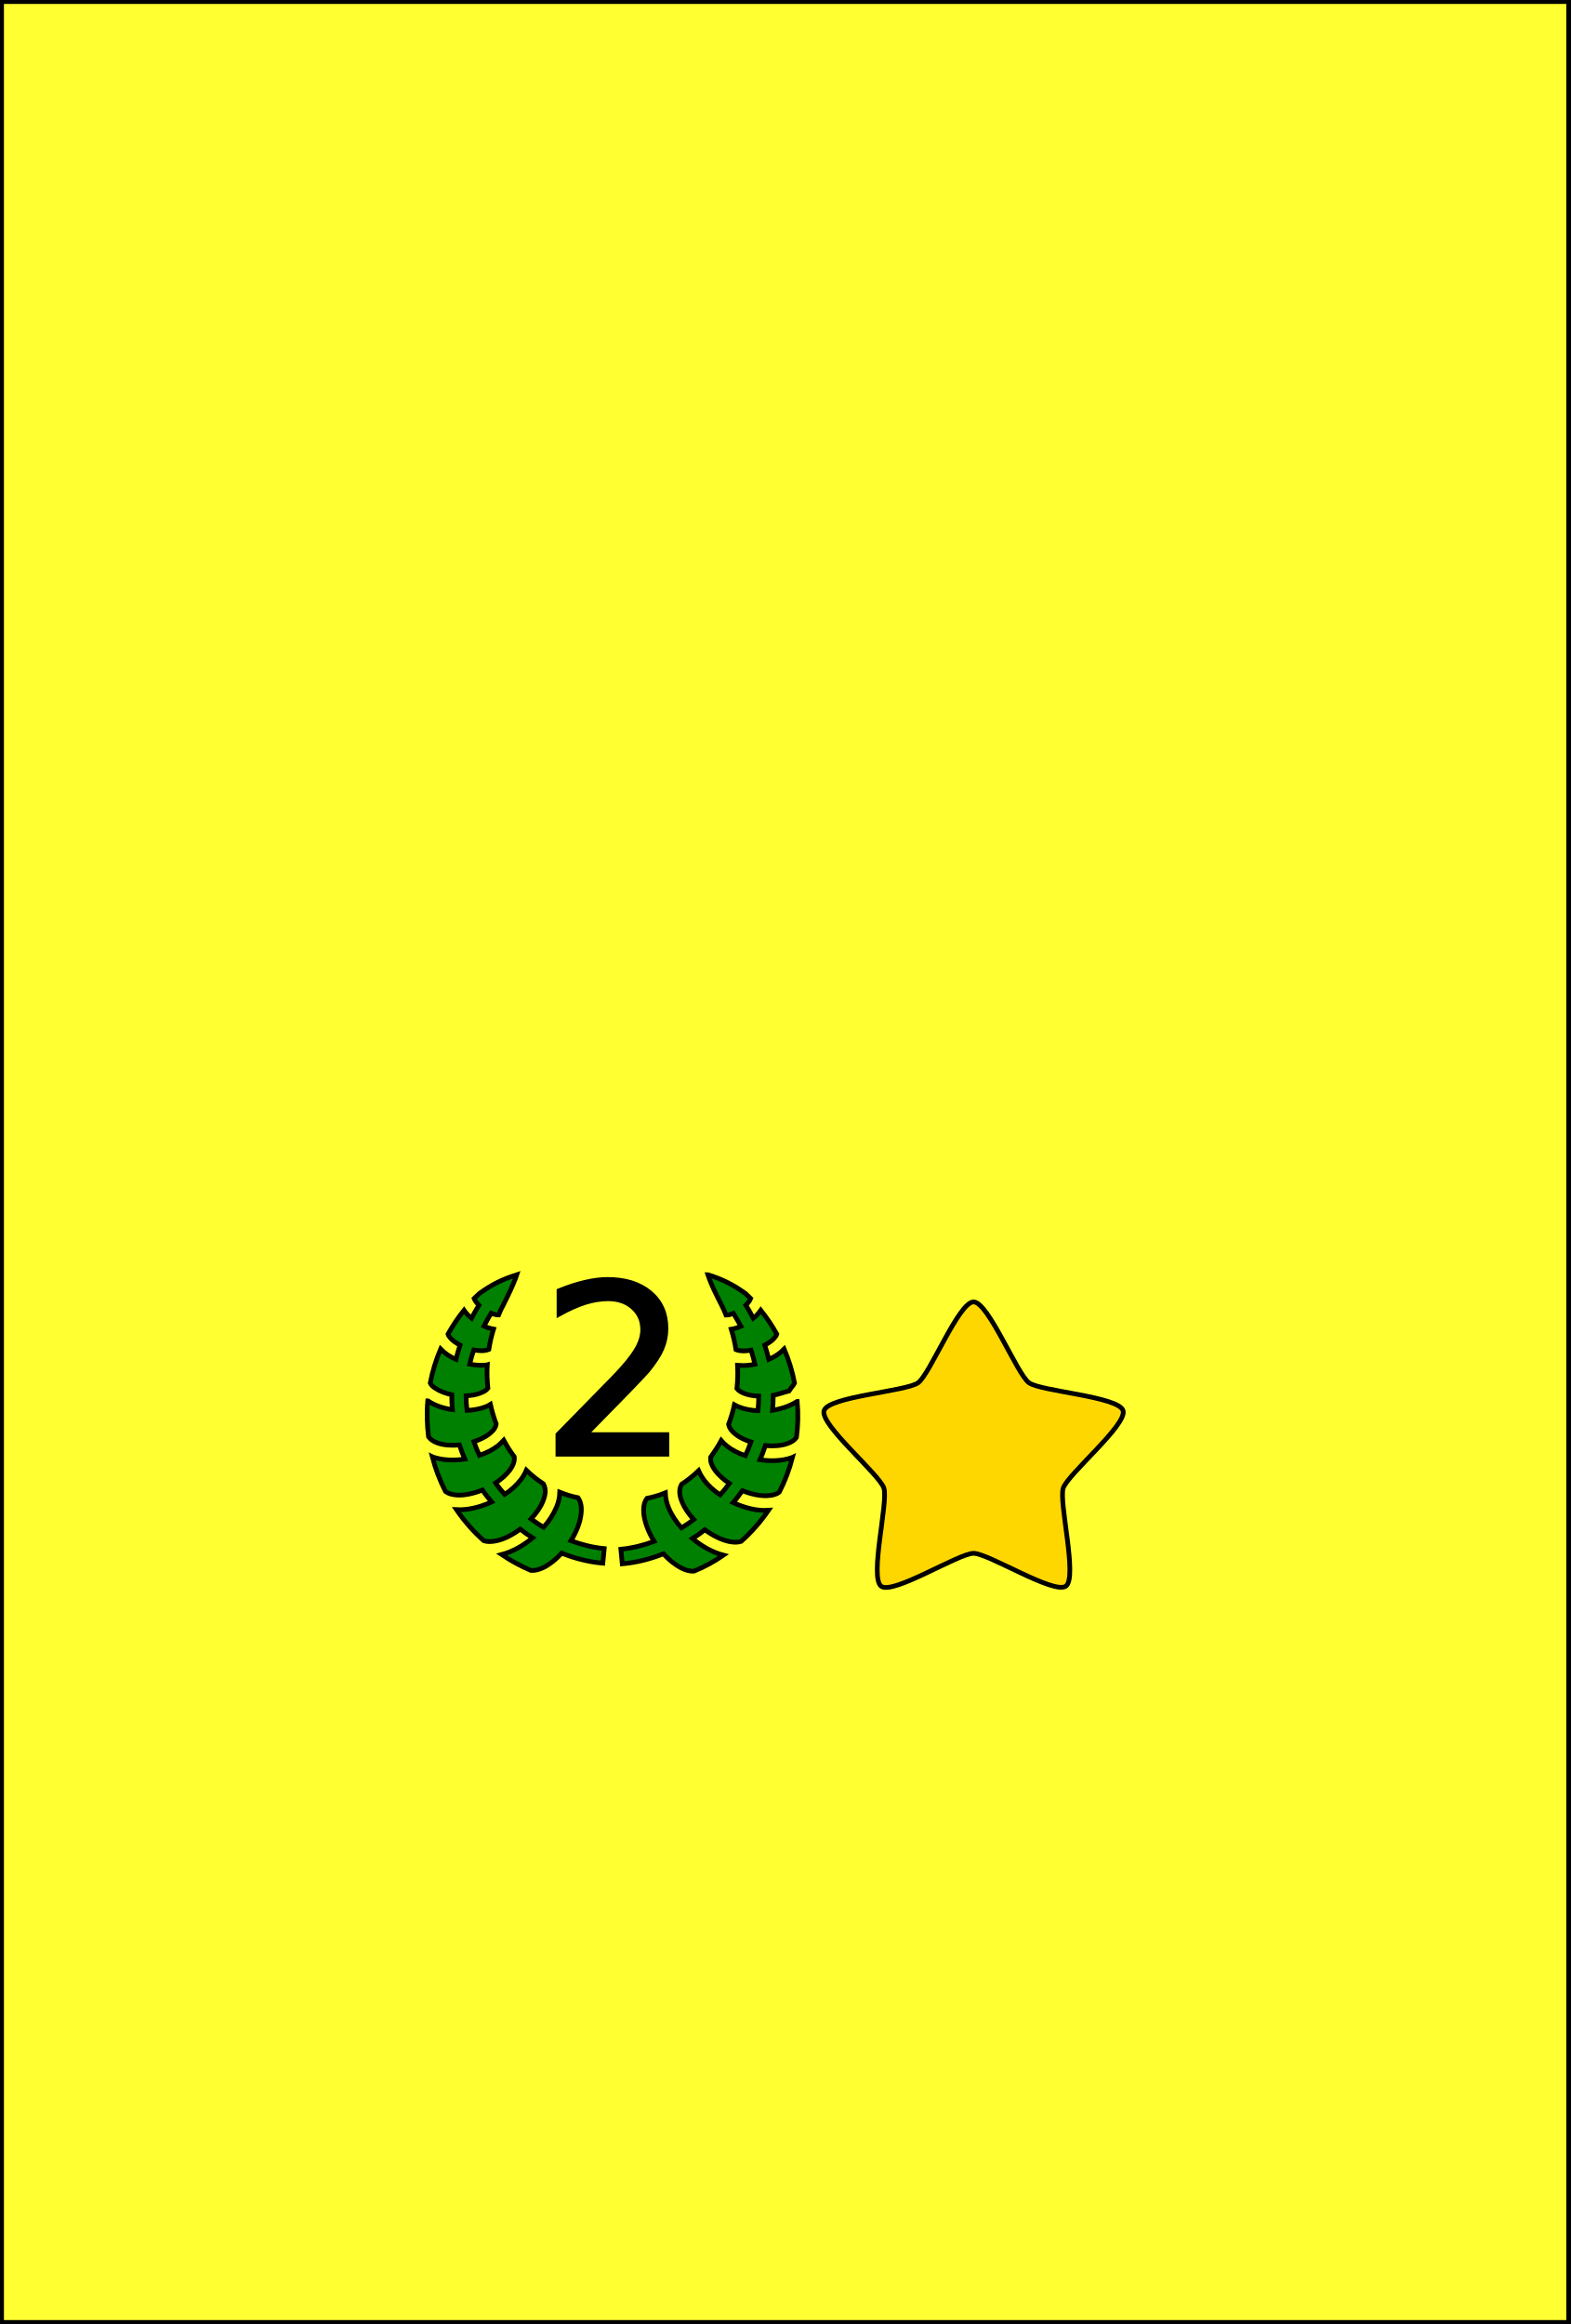
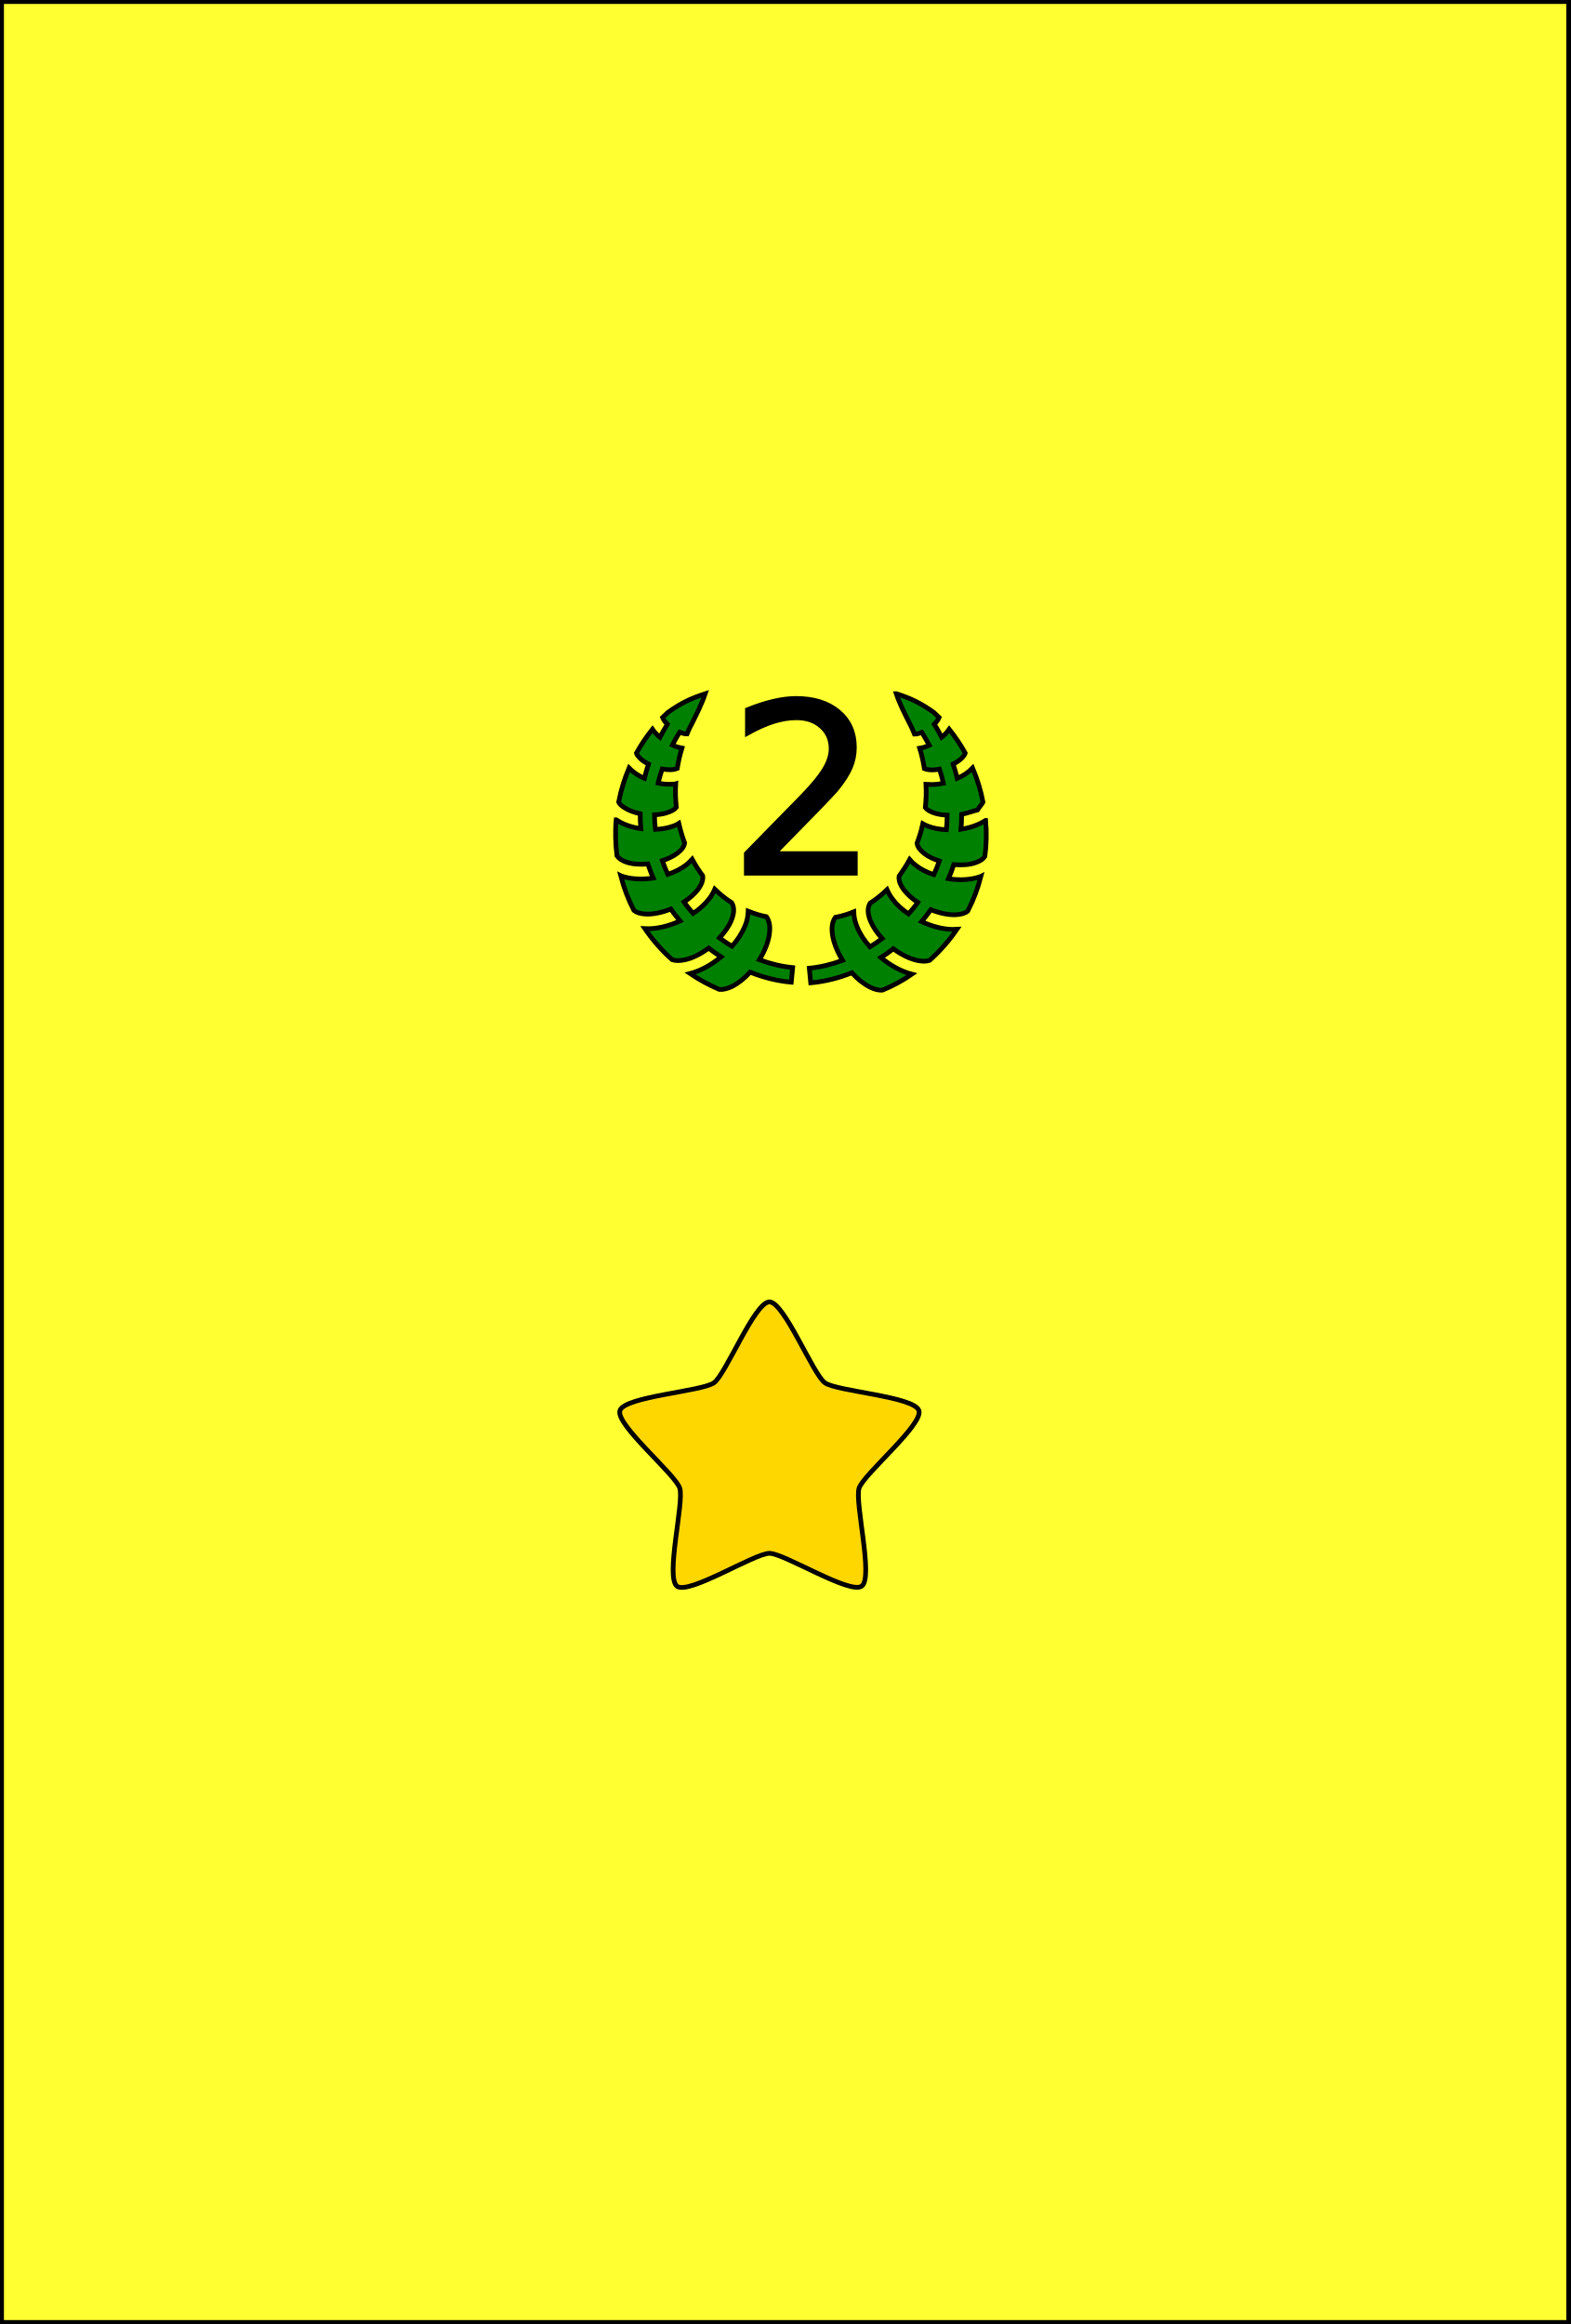
<svg xmlns="http://www.w3.org/2000/svg" height="148" width="100" viewbox="0 0 100 148">
  <rect x="0" y="0" height="148" width="100" style="fill:#ffff31;stroke:#000000;stroke-width:0.5px" />
-   <g transform="translate(27,80)">
+   <g transform="translate(39,43)">
    <path d="M 5.91,1.18 C 5.04,1.46 4.36,1.77 3.52,2.38 3.41,2.49 3.30,2.60 3.19,2.70 c 0.01,0.03 0.03,0.06 0.06,0.11 0.05,0.09 0.14,0.20 0.25,0.31 C 3.33,3.40 3.17,3.68 3.03,3.95 2.84,3.80 2.68,3.63 2.55,3.44 2.17,3.92 1.83,4.42 1.53,4.96 c 0.02,0.08 0.08,0.17 0.19,0.29 C 1.85,5.39 2.06,5.54 2.30,5.66 2.20,5.97 2.11,6.27 2.04,6.57 1.67,6.41 1.33,6.19 1.06,5.91 0.77,6.60 0.54,7.33 0.40,8.08 0.46,8.21 0.58,8.32 0.76,8.43 1.01,8.60 1.38,8.74 1.77,8.82 1.77,9.14 1.78,9.45 1.81,9.77 1.24,9.69 0.69,9.51 0.25,9.21 c 0,0 -0.01,0 -0.01,0 -0.07,0.78 -0.04,1.54 0.05,2.29 0.12,0.17 0.31,0.30 0.59,0.40 0.37,0.13 0.87,0.17 1.38,0.12 0.10,0.30 0.21,0.60 0.34,0.90 -0.70,0.10 -1.41,0.08 -2.02,-0.13 -0.02,-0.01 -0.03,-0.01 -0.05,-0.02 0.20,0.77 0.48,1.51 0.84,2.21 0.18,0.14 0.42,0.21 0.73,0.23 0.46,0.03 1.05,-0.09 1.62,-0.32 0.18,0.26 0.38,0.52 0.59,0.76 -0.73,0.33 -1.51,0.53 -2.24,0.49 0.50,0.73 1.08,1.39 1.74,1.98 0.21,0.07 0.46,0.07 0.77,0.01 0.48,-0.09 1.04,-0.37 1.55,-0.75 0,0 0,0 0,0 0.26,0.20 0.52,0.39 0.79,0.56 -0.60,0.49 -1.28,0.88 -1.97,1.06 0.58,0.39 1.20,0.73 1.86,1.01 0.25,0.02 0.51,-0.05 0.81,-0.19 0.38,-0.19 0.79,-0.51 1.15,-0.91 0.85,0.34 1.73,0.56 2.62,0.64 l 0.09,-0.93 c -0.71,-0.07 -1.42,-0.24 -2.12,-0.50 0.34,-0.55 0.58,-1.15 0.64,-1.67 0.06,-0.45 0,-0.80 -0.19,-1.07 -0.40,-0.08 -0.79,-0.20 -1.16,-0.35 -0.01,0.32 -0.08,0.65 -0.21,0.95 -0.19,0.45 -0.47,0.89 -0.82,1.28 C 7.34,17.10 7.08,16.92 6.82,16.73 7.15,16.37 7.42,15.99 7.57,15.62 7.76,15.16 7.78,14.80 7.60,14.49 7.21,14.24 6.85,13.95 6.52,13.63 6.43,13.84 6.31,14.05 6.17,14.23 5.89,14.59 5.54,14.91 5.14,15.17 4.94,14.94 4.74,14.70 4.56,14.44 4.91,14.21 5.22,13.94 5.43,13.67 5.68,13.34 5.79,13.05 5.75,12.77 5.50,12.44 5.28,12.09 5.08,11.72 4.96,11.85 4.83,11.98 4.70,12.08 4.36,12.34 3.96,12.54 3.53,12.68 3.40,12.40 3.28,12.11 3.18,11.81 3.55,11.69 3.88,11.53 4.13,11.34 4.41,11.13 4.57,10.92 4.60,10.68 4.45,10.29 4.33,9.87 4.23,9.44 4.14,9.50 4.04,9.54 3.95,9.58 3.57,9.73 3.16,9.80 2.74,9.82 2.70,9.51 2.68,9.20 2.68,8.89 3.03,8.87 3.35,8.82 3.60,8.71 3.83,8.63 3.98,8.53 4.07,8.41 4.02,7.92 4.00,7.43 4.03,6.92 c -0.03,0.01 -0.06,0.01 -0.10,0.01 C 3.60,6.97 3.26,6.94 2.91,6.87 2.98,6.57 3.07,6.27 3.17,5.97 3.41,6.01 3.64,6.03 3.83,6.01 3.96,5.99 4.06,5.97 4.13,5.94 4.20,5.49 4.30,5.06 4.43,4.64 4.22,4.60 4.01,4.54 3.82,4.45 3.96,4.18 4.11,3.90 4.28,3.63 c 0.12,0.05 0.23,0.08 0.33,0.10 0.06,0.01 0.10,0.01 0.14,0.01 C 4.84,3.51 4.95,3.29 5.07,3.07 5.36,2.48 5.68,1.86 5.91,1.18 Z m 12.17,0 c 0.23,0.68 0.55,1.30 0.85,1.89 0.11,0.22 0.22,0.44 0.31,0.68 0.04,0 0.08,-0.01 0.14,-0.01 0.10,-0.02 0.21,-0.05 0.33,-0.10 0.17,0.27 0.32,0.55 0.47,0.82 -0.20,0.09 -0.40,0.16 -0.61,0.19 0.13,0.42 0.23,0.85 0.30,1.30 0.07,0.03 0.17,0.06 0.30,0.07 0.19,0.02 0.42,0.01 0.66,-0.04 0.10,0.30 0.18,0.60 0.25,0.90 -0.34,0.07 -0.69,0.10 -1.01,0.07 -0.03,0 -0.07,-0.01 -0.10,-0.01 0.03,0.50 0.01,1.00 -0.04,1.49 0.09,0.12 0.24,0.22 0.47,0.31 0.25,0.10 0.57,0.16 0.92,0.17 0,0.31 -0.02,0.63 -0.05,0.93 -0.42,-0.02 -0.84,-0.09 -1.21,-0.24 -0.10,-0.04 -0.20,-0.09 -0.29,-0.14 -0.09,0.43 -0.22,0.84 -0.37,1.24 0.04,0.24 0.19,0.44 0.47,0.66 0.24,0.19 0.58,0.35 0.95,0.47 -0.10,0.30 -0.22,0.59 -0.35,0.87 -0.43,-0.14 -0.83,-0.34 -1.16,-0.60 -0.14,-0.11 -0.27,-0.23 -0.38,-0.36 -0.20,0.37 -0.43,0.72 -0.67,1.05 -0.04,0.28 0.07,0.57 0.32,0.90 0.21,0.27 0.51,0.54 0.87,0.78 -0.18,0.25 -0.38,0.50 -0.59,0.73 -0.40,-0.27 -0.75,-0.58 -1.02,-0.94 -0.14,-0.19 -0.26,-0.39 -0.35,-0.60 -0.33,0.32 -0.70,0.61 -1.08,0.86 -0.18,0.31 -0.16,0.68 0.03,1.14 0.15,0.36 0.41,0.75 0.74,1.11 -0.25,0.19 -0.51,0.37 -0.78,0.53 -0.35,-0.39 -0.64,-0.83 -0.82,-1.28 -0.13,-0.30 -0.20,-0.63 -0.21,-0.95 -0.37,0.15 -0.76,0.27 -1.17,0.35 -0.19,0.26 -0.25,0.61 -0.19,1.07 0.07,0.51 0.30,1.11 0.65,1.67 -0.70,0.26 -1.41,0.43 -2.12,0.50 l 0.09,0.93 c 0.89,-0.08 1.77,-0.30 2.62,-0.64 0.36,0.40 0.77,0.72 1.15,0.91 0.30,0.15 0.57,0.22 0.81,0.19 0.66,-0.27 1.28,-0.61 1.86,-1.01 -0.69,-0.18 -1.37,-0.56 -1.97,-1.06 0.27,-0.17 0.54,-0.36 0.79,-0.56 0.51,0.38 1.07,0.65 1.55,0.75 0.30,0.06 0.55,0.06 0.76,-0.01 0.66,-0.59 1.24,-1.25 1.74,-1.98 -0.73,0.05 -1.52,-0.15 -2.25,-0.49 0.21,-0.24 0.40,-0.50 0.59,-0.76 0.56,0.23 1.15,0.35 1.62,0.32 0.32,-0.02 0.56,-0.09 0.73,-0.23 0.36,-0.70 0.64,-1.44 0.84,-2.21 -0.02,0.01 -0.03,0.01 -0.05,0.02 -0.62,0.21 -1.33,0.24 -2.02,0.13 0.13,-0.29 0.24,-0.59 0.34,-0.90 0.51,0.05 1.01,0.01 1.38,-0.12 0.29,-0.10 0.48,-0.22 0.60,-0.40 0.10,-0.74 0.12,-1.51 0.05,-2.29 0,0 0,0 -0.01,0 -0.45,0.29 -0.99,0.47 -1.56,0.56 0.03,-0.31 0.04,-0.63 0.04,-0.95 0.39,-0.08 0.76,-0.22 1.01,-0.28 C 23.42,8.32 23.54,8.21 23.60,8.08 23.46,7.33 23.23,6.60 22.94,5.91 22.67,6.19 22.33,6.41 21.96,6.57 21.89,6.27 21.80,5.97 21.70,5.66 21.94,5.54 22.15,5.39 22.28,5.25 22.39,5.13 22.45,5.04 22.47,4.96 22.17,4.42 21.83,3.92 21.45,3.44 21.32,3.63 21.16,3.80 20.97,3.95 20.83,3.68 20.68,3.40 20.50,3.12 c 0.10,-0.10 0.20,-0.22 0.25,-0.31 0.03,-0.05 0.05,-0.08 0.06,-0.11 C 20.70,2.60 20.59,2.49 20.48,2.38 19.64,1.77 18.96,1.46 18.09,1.18 Z" style="fill:#008000;stroke:#000000;stroke-width:0.3px" />
    <path d="m 10.31,11.36 h 5.16 v 1.25 H 8.53 V 11.36 q 0.84,-0.87 2.29,-2.34 1.46,-1.47 1.83,-1.90 0.71,-0.80 0.99,-1.35 0.29,-0.56 0.29,-1.09 0,-0.87 -0.62,-1.42 -0.61,-0.55 -1.59,-0.55 -0.70,0 -1.47,0.24 Q 9.48,3.20 8.60,3.69 V 2.20 q 0.89,-0.36 1.67,-0.54 0.78,-0.18 1.42,-0.18 1.70,0 2.71,0.85 1.01,0.85 1.01,2.27 0,0.67 -0.26,1.28 -0.25,0.60 -0.92,1.42 -0.18,0.21 -1.16,1.23 -0.98,1.01 -2.77,2.83 z" style="fill:#000000;stroke:#000000;stroke-width:0.3px" />
  </g>
-   <g transform="translate(52,80)">
+   <g transform="translate(39,80)">
    <path d="m 10.00,2.91 c -0.94,0 -2.77,4.60 -3.53,5.15 C 5.71,8.61 0.77,8.93 0.48,9.83 0.19,10.72 4.00,13.88 4.29,14.77 4.58,15.66 3.36,20.46 4.12,21.02 4.87,21.57 9.06,18.92 10,18.92 c 0.94,0 5.13,2.64 5.88,2.09 0.76,-0.55 -0.46,-5.35 -0.17,-6.24 C 16.00,13.88 19.81,10.72 19.52,9.83 19.23,8.93 14.29,8.61 13.53,8.06 12.77,7.51 10.94,2.91 10.00,2.91 Z" style="fill:#ffd700;stroke:#000000;stroke-width:0.3px" />
  </g>
</svg>
